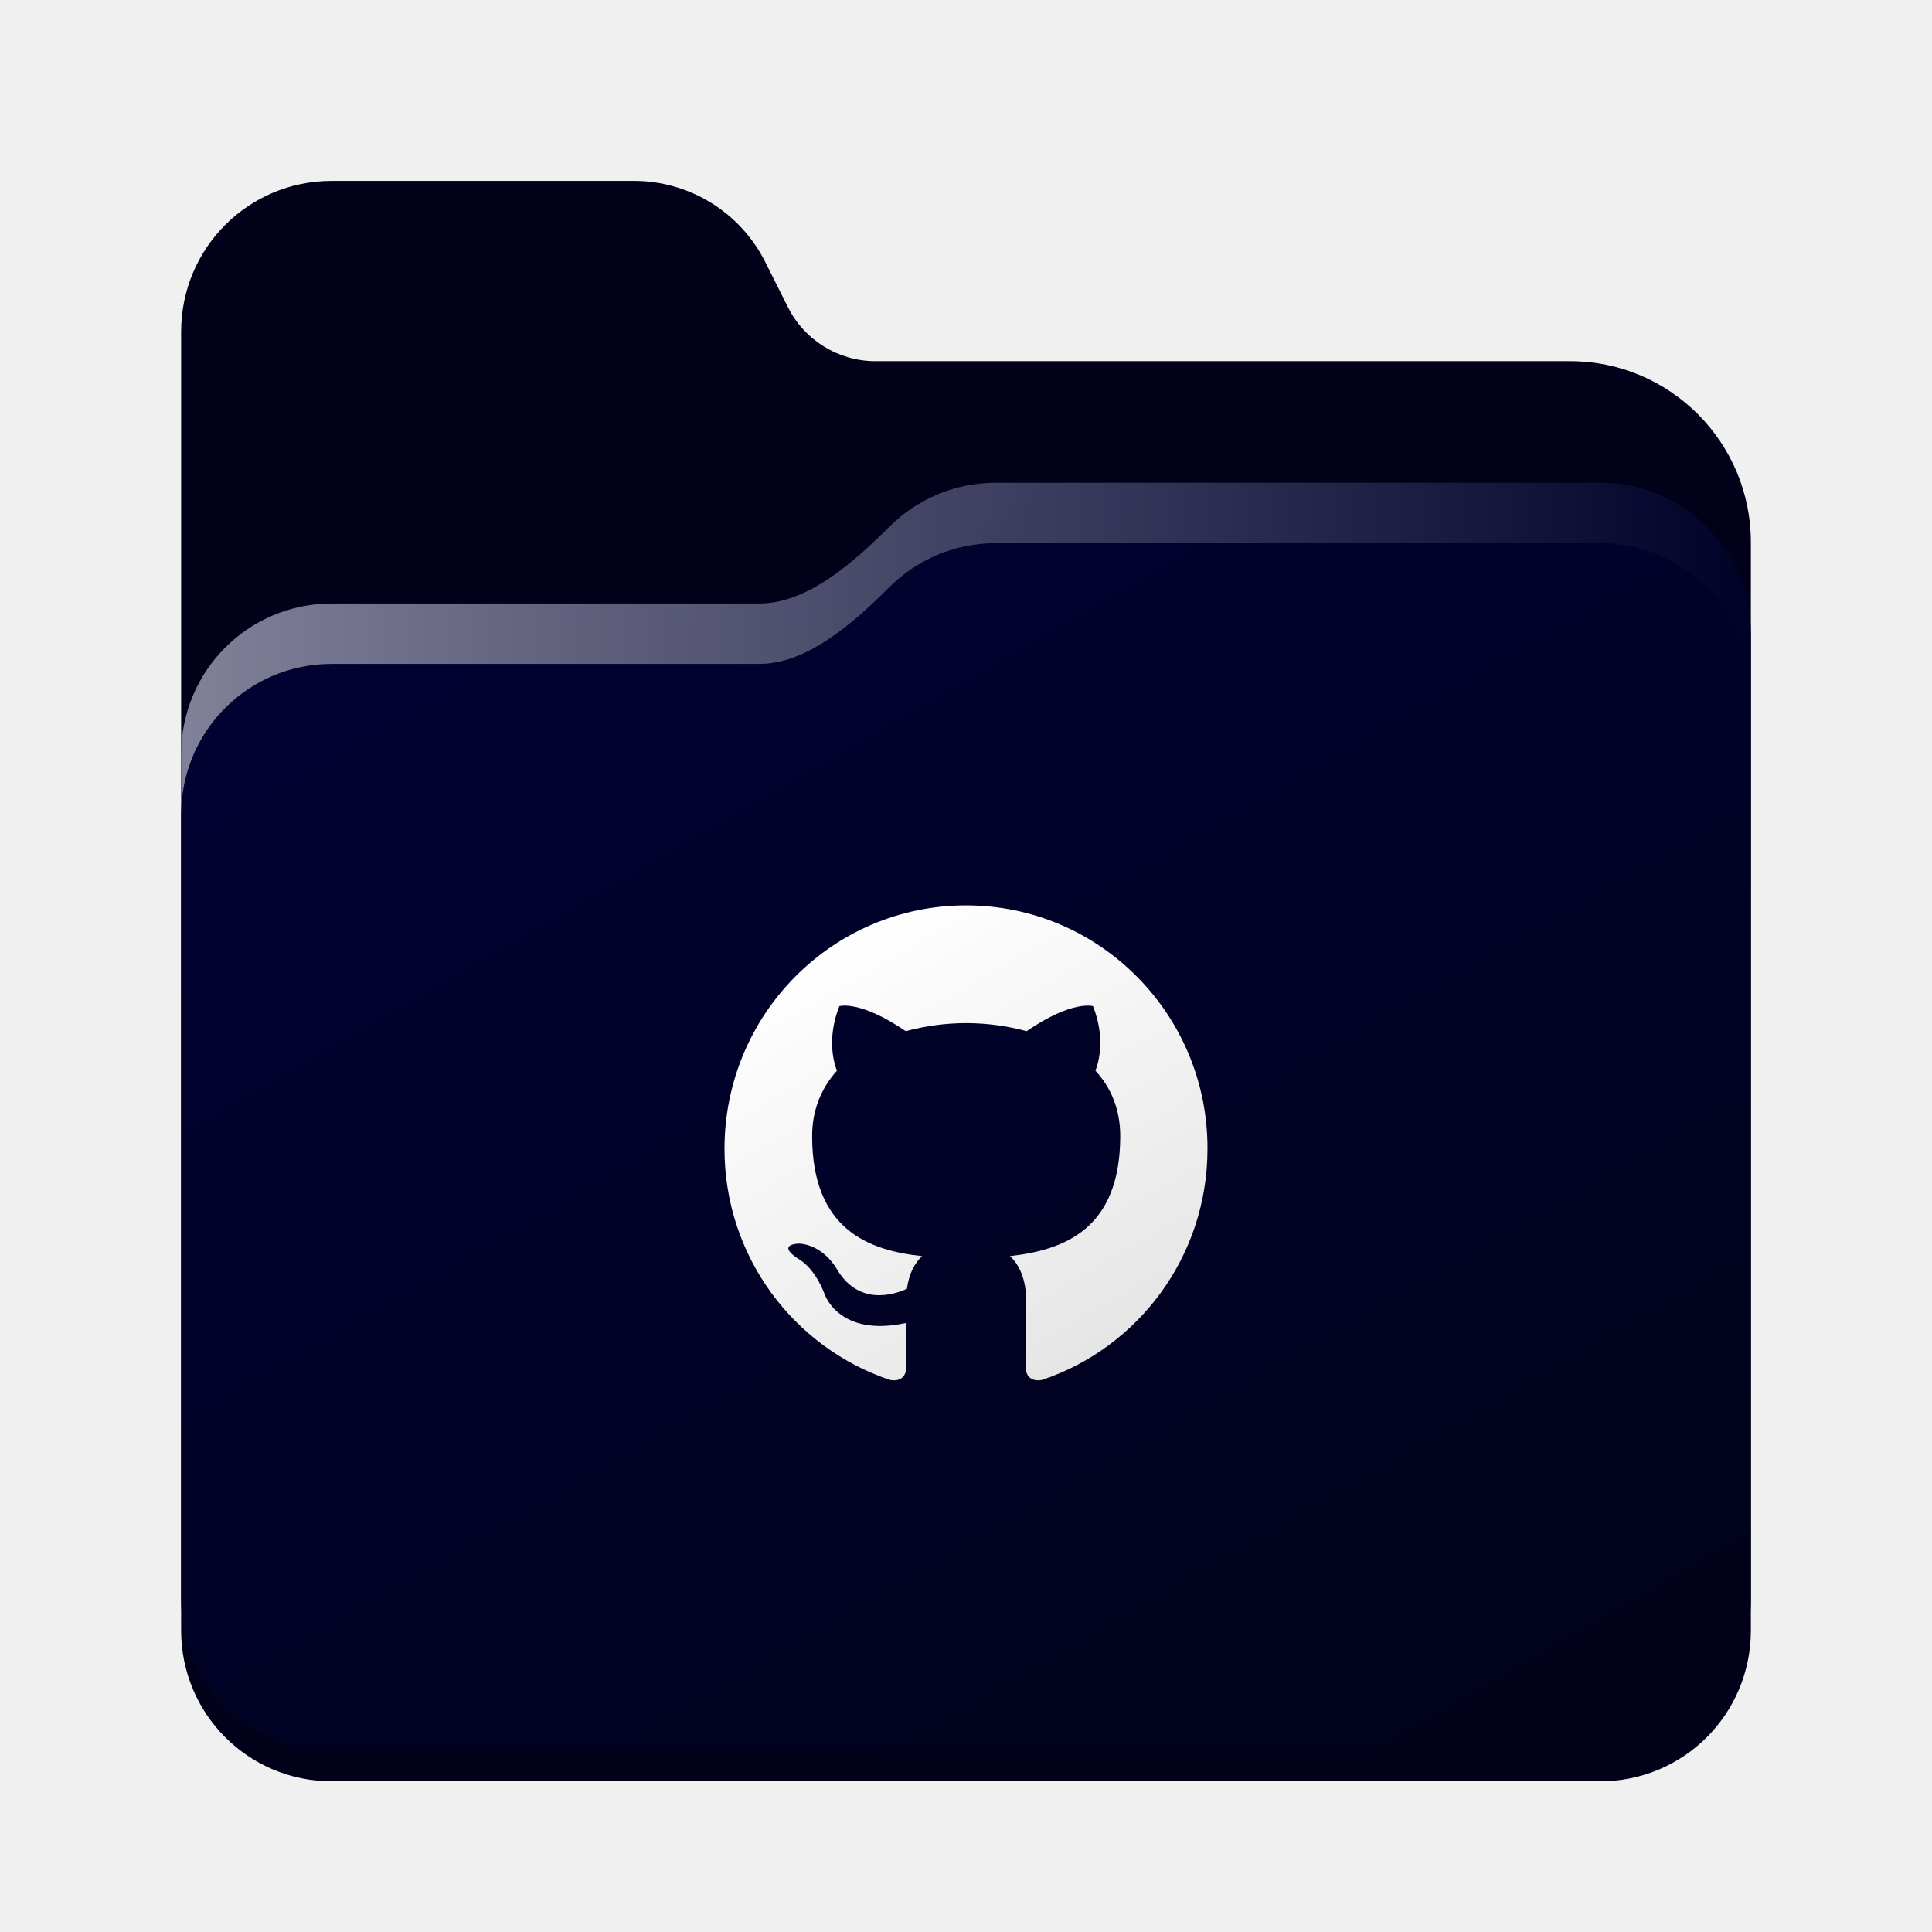
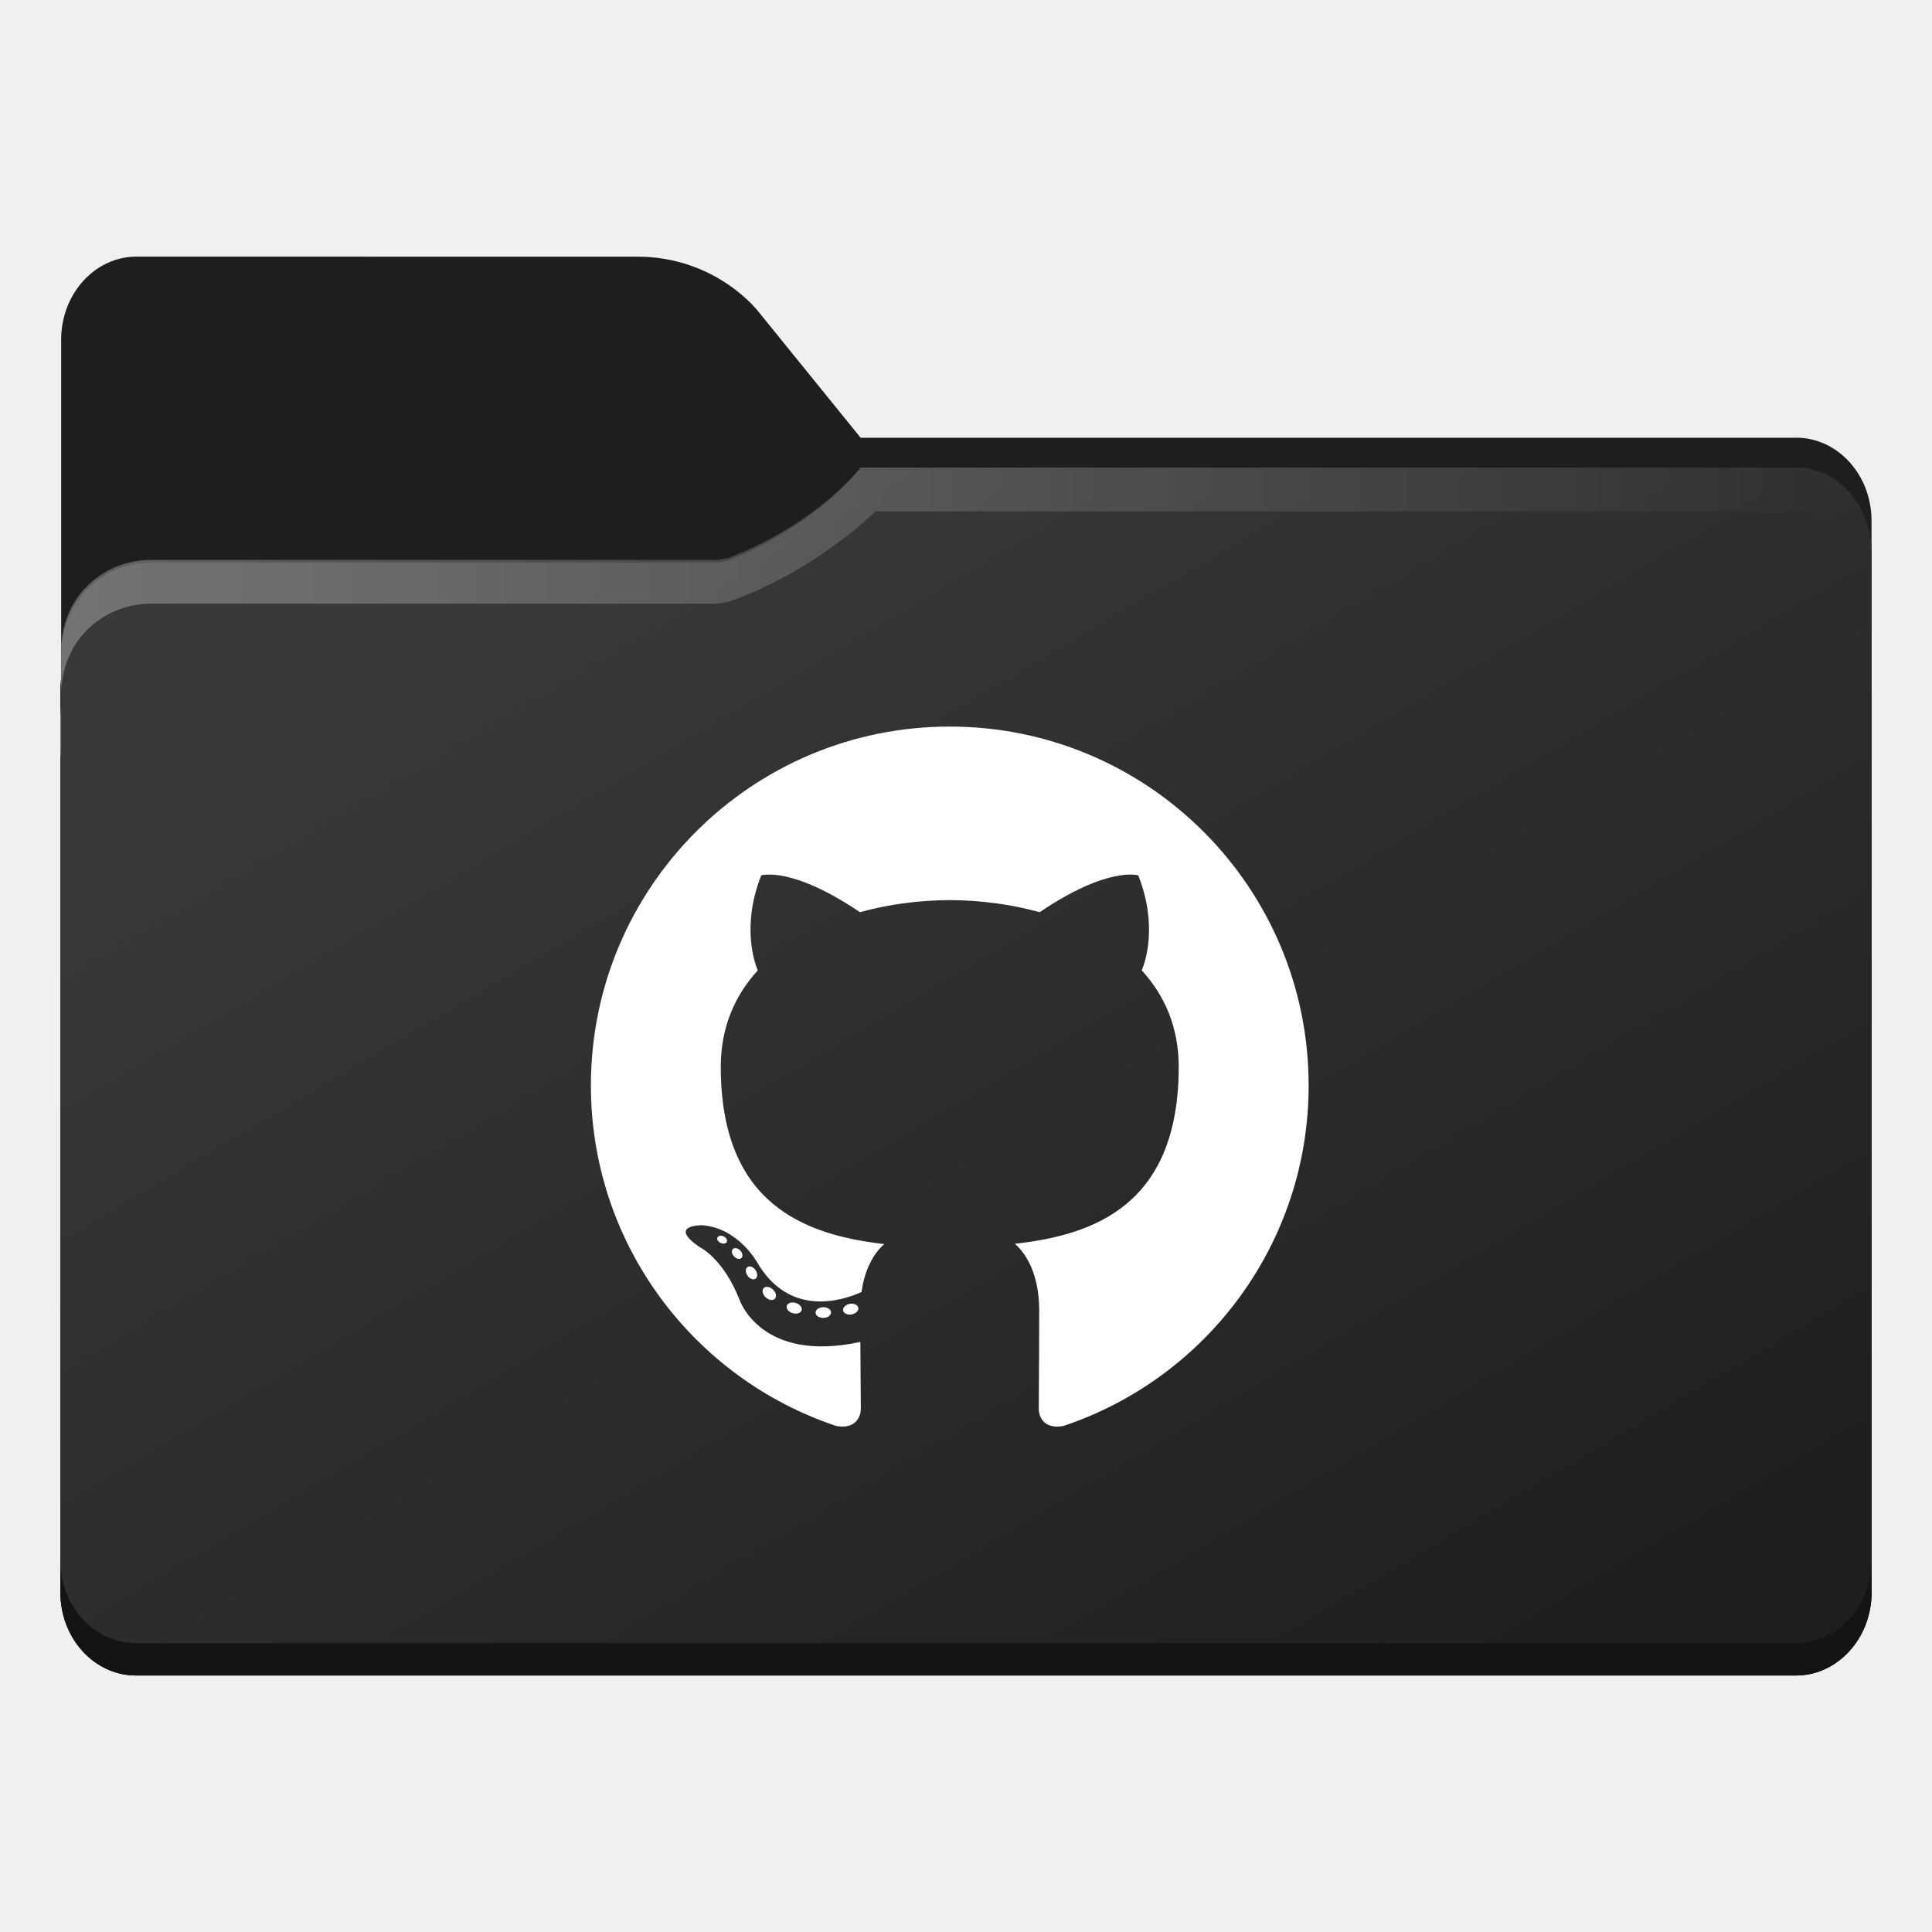
- <svg xmlns="http://www.w3.org/2000/svg" xmlns:xlink="http://www.w3.org/1999/xlink" height="128" viewBox="0 0 128 128" width="128" version="1.1" id="svg5248">
-   <defs id="defs5252">
-     <linearGradient id="linearGradient3">
-       <stop style="stop-color:#ffffff;stop-opacity:1;" offset="0" id="stop3" />
-       <stop style="stop-color:#e6e6e6;stop-opacity:1;" offset="1" id="stop4" />
+ <svg xmlns="http://www.w3.org/2000/svg" width="64" height="64" version="1.1" viewBox="0 0 16.933 16.933" id="svg15">
+   <defs id="defs10">
+     <linearGradient id="linearGradient1911" x1="24.49" x2="25.68" y1="24.19" y2="26.253" gradientTransform="translate(-35.822,-21.385)" gradientUnits="userSpaceOnUse">
+       <stop stop-color="#fcbc19" stop-opacity=".996" offset="0" id="stop1" style="stop-color:#1e1e1e;stop-opacity:1;" />
+       <stop stop-color="#f4b61f" offset="1" id="stop2" style="stop-color:#30164e;stop-opacity:1;" />
    </linearGradient>
-     <linearGradient id="linearGradient1">
-       <stop style="stop-color:#010233;stop-opacity:1;" offset="0" id="stop1" />
-       <stop style="stop-color:#01021a;stop-opacity:1;" offset="1" id="stop2" />
+     <linearGradient id="linearGradient4625" x1=".529" x2="16.404" y1="5.066" y2="5.066" gradientTransform="translate(-17.925)" gradientUnits="userSpaceOnUse">
+       <stop stop-color="#b78815" offset="0" id="stop3" />
+       <stop stop-color="#e2b24b" stop-opacity="0" offset="1" id="stop4" />
    </linearGradient>
-     <linearGradient xlink:href="#linearGradient2023" id="linearGradient2025" x1="2689.252" y1="-1106.803" x2="2918.07" y2="-1106.803" gradientUnits="userSpaceOnUse" gradientTransform="matrix(0.4545101,0,0,0.4555215,-1210.292,616.1566)" />
-     <linearGradient id="linearGradient2023">
-       <stop style="stop-color:#62a0ea;stop-opacity:1;" offset="0" id="stop2019" />
-       <stop style="stop-color:#afd4ff;stop-opacity:1;" offset="0.058" id="stop2795" />
-       <stop style="stop-color:#62a0ea;stop-opacity:1;" offset="0.122" id="stop2797" />
-       <stop style="stop-color:#62a0ea;stop-opacity:1;" offset="0.873" id="stop2793" />
-       <stop style="stop-color:#c0d5ea;stop-opacity:1;" offset="0.956" id="stop2791" />
-       <stop style="stop-color:#62a0ea;stop-opacity:1;" offset="1" id="stop2021" />
+     <linearGradient id="linearGradient1951" x1="104.689" x2="128.501" y1="13.908" y2="55.151" gradientTransform="matrix(0.26458,0,0,0.2717813,-38.033,-0.2506102)" gradientUnits="userSpaceOnUse">
+       <stop stop-color="#fce798" offset="0" id="stop5" style="stop-color:#383838;stop-opacity:1;" />
+       <stop stop-color="#ffc937" offset="1" id="stop6" style="stop-color:#1e1e1e;stop-opacity:1;" />
    </linearGradient>
-     <linearGradient xlink:href="#linearGradient20" id="linearGradient21" x1="12" y1="42.983" x2="116" y2="42.983" gradientUnits="userSpaceOnUse" gradientTransform="translate(4.803e-4,5.14e-4)" />
-     <linearGradient id="linearGradient20">
-       <stop style="stop-color:#ffffff;stop-opacity:0.5;" offset="0" id="stop20" />
-       <stop style="stop-color:#ffffff;stop-opacity:0;" offset="1" id="stop21" />
+     <linearGradient id="linearGradient11110" x1=".529" x2="16.404" y1="5.381" y2="5.381" gradientTransform="translate(-17.925)" gradientUnits="userSpaceOnUse">
+       <stop stop-color="#fff" offset="0" id="stop7" />
+       <stop stop-color="#fff" stop-opacity="0" offset="1" id="stop8" />
    </linearGradient>
-     <linearGradient xlink:href="#linearGradient1" id="linearGradient2" x1="38" y1="28.939" x2="90" y2="119.006" gradientUnits="userSpaceOnUse" />
-     <linearGradient xlink:href="#linearGradient3" id="linearGradient4" x1="56" y1="61.861" x2="72" y2="89.574" gradientUnits="userSpaceOnUse" />
+     <linearGradient id="linearGradient25933" x1="8.466" x2="8.466" y1="5.752" y2="13.481" gradientUnits="userSpaceOnUse">
+       <stop stop-color="#c68d00" offset="0" id="stop9" />
+       <stop stop-color="#a67100" offset="1" id="stop10" />
+     </linearGradient>
+     <mask id="mask0_510_11969" maskUnits="userSpaceOnUse" x="17" y="34" width="224" height="138">
+       <path fill-rule="evenodd" clip-rule="evenodd" d="M 104.425,42.378 C 100.056,37.073 93.544,34 86.671,34 H 29 C 22.373,34 17,39.373 17,46 V 58.137 68.2 160 c 0,6.627 5.373,12 12,12 h 200 c 6.627,0 12,-5.373 12,-12 V 70.137 c 0,-6.627 -5.373,-12 -12,-12 H 117.404 Z" fill="url(#paint0_linear_510_11969)" id="path2" />
+     </mask>
+     <linearGradient id="paint0_linear_510_11969" x1="17" y1="34" x2="197.768" y2="215.142" gradientUnits="userSpaceOnUse">
+       <stop stop-color="#05815D" id="stop9-3" />
+       <stop offset="1" stop-color="#0C575F" id="stop10-6" />
+     </linearGradient>
+     <filter id="filter0_f_510_11969" x="-20" y="25" width="298" height="184" filterUnits="userSpaceOnUse" color-interpolation-filters="sRGB">
+       <feFlood flood-opacity="0" result="BackgroundImageFix" id="feFlood5" />
+       <feBlend mode="normal" in="SourceGraphic" in2="BackgroundImageFix" result="shape" id="feBlend5" />
+       <feGaussianBlur stdDeviation="18.5" result="effect1_foregroundBlur_510_11969" id="feGaussianBlur5" />
+     </filter>
+     <filter id="filter1_ii_510_11969" x="17" y="62" width="224" height="148" filterUnits="userSpaceOnUse" color-interpolation-filters="sRGB">
+       <feFlood flood-opacity="0" result="BackgroundImageFix" id="feFlood6" />
+       <feBlend mode="normal" in="SourceGraphic" in2="BackgroundImageFix" result="shape" id="feBlend6" />
+       <feColorMatrix in="SourceAlpha" type="matrix" values="0 0 0 0 0 0 0 0 0 0 0 0 0 0 0 0 0 0 127 0" result="hardAlpha" id="feColorMatrix6" />
+       <feOffset dy="4" id="feOffset6" />
+       <feComposite in2="hardAlpha" operator="arithmetic" k2="-1" k3="1" id="feComposite6" k1="0" k4="0" />
+       <feColorMatrix type="matrix" values="0 0 0 0 1 0 0 0 0 1 0 0 0 0 1 0 0 0 0.25 0" id="feColorMatrix7" />
+       <feBlend mode="normal" in2="shape" result="effect1_innerShadow_510_11969" id="feBlend7" />
+       <feColorMatrix in="SourceAlpha" type="matrix" values="0 0 0 0 0 0 0 0 0 0 0 0 0 0 0 0 0 0 127 0" result="hardAlpha" id="feColorMatrix8" />
+       <feOffset dy="-4" id="feOffset8" />
+       <feComposite in2="hardAlpha" operator="arithmetic" k2="-1" k3="1" id="feComposite8" k1="0" k4="0" />
+       <feColorMatrix type="matrix" values="0 0 0 0 0 0 0 0 0 0 0 0 0 0 0 0 0 0 0.9 0" id="feColorMatrix9" />
+       <feBlend mode="normal" in2="effect1_innerShadow_510_11969" result="effect2_innerShadow_510_11969" id="feBlend9" />
+     </filter>
+     <linearGradient id="paint1_linear_510_11969" x1="17" y1="62" x2="241" y2="210" gradientUnits="userSpaceOnUse">
+       <stop stop-color="#383838" id="stop11" />
+       <stop offset="1" stop-color="#1E1E1E" id="stop12" />
+     </linearGradient>
  </defs>
-   <linearGradient id="a" gradientUnits="userSpaceOnUse" x1="12" x2="116" y1="64" y2="64">
-     <stop offset="0" stop-color="#3d3846" id="stop5214" />
-     <stop offset="0.05" stop-color="#77767b" id="stop5216" />
-     <stop offset="0.1" stop-color="#5e5c64" id="stop5218" />
-     <stop offset="0.9" stop-color="#504e56" id="stop5220" />
-     <stop offset="0.95" stop-color="#77767b" id="stop5222" />
-     <stop offset="1" stop-color="#3d3846" id="stop5224" />
-   </linearGradient>
-   <linearGradient id="b" gradientUnits="userSpaceOnUse" x1="12" x2="112.041" y1="60" y2="80.988">
-     <stop offset="0" stop-color="#77767b" id="stop5227" />
-     <stop offset="0.384" stop-color="#9a9996" id="stop5229" />
-     <stop offset="0.721" stop-color="#77767b" id="stop5231" />
-     <stop offset="1" stop-color="#68666f" id="stop5233" />
-   </linearGradient>
-   <path id="rect1135" style="fill:#01021a;fill-opacity:1;stroke-width:4;stroke-linecap:round;stop-color:#000000" d="m 21.978,11.984 c -5.528,0 -9.978,4.46 -9.978,10 v 86.033 c 0,5.54 4.451,10 9.978,10 h 84.043 c 5.528,0 9.979,-4.46 9.979,-10 V 35.929 A 11.973,12 0 0 0 104.027,23.929 H 58 A 6.492,6.507 0 0 1 52.201,20.348 L 50.698,17.355 A 9.738,9.76 0 0 0 42,11.984 Z" />
-   <path id="rect1586" style="fill:url(#linearGradient2);fill-opacity:1;stroke-width:4;stroke-linecap:round;stop-color:#000000" d="m 65.979,31.984 c -2.747,0 -5.228,1.101 -7.029,2.889 C 56.676,37.13 53.565,39.984 50.317,39.984 H 21.978 c -5.528,0 -9.978,4.46 -9.978,10 v 55.978 c 0,5.54 4.451,10 9.978,10 h 84.043 c 5.528,0 9.979,-4.46 9.979,-10 V 55.984 49.984 41.984 c 0,-5.54 -4.451,-10 -9.979,-10 z" />
-   <path fill-rule="evenodd" clip-rule="evenodd" d="m 64.013,59.984 c -8.855,0 -16.013,7.211 -16.013,16.132 0,7.131 4.587,13.167 10.949,15.304 0.796,0.161 1.087,-0.347 1.087,-0.774 0,-0.374 -0.026,-1.656 -0.026,-2.992 -4.454,0.962 -5.382,-1.923 -5.382,-1.923 -0.716,-1.87 -1.777,-2.35 -1.777,-2.35 -1.458,-0.988 0.106,-0.988 0.106,-0.988 1.617,0.107 2.466,1.656 2.466,1.656 1.431,2.457 3.738,1.763 4.666,1.335 0.132,-1.042 0.557,-1.763 1.008,-2.163 -3.553,-0.374 -7.291,-1.763 -7.291,-7.959 0,-1.763 0.636,-3.205 1.643,-4.327 -0.159,-0.401 -0.716,-2.057 0.159,-4.274 0,0 1.352,-0.427 4.401,1.656 a 15.396,15.396 0 0 1 4.003,-0.534 c 1.352,0 2.73,0.187 4.003,0.534 3.049,-2.083 4.401,-1.656 4.401,-1.656 0.875,2.217 0.318,3.873 0.159,4.274 1.034,1.122 1.644,2.564 1.644,4.327 0,6.197 -3.738,7.559 -7.317,7.959 0.583,0.507 1.087,1.469 1.087,2.991 0,2.163 -0.026,3.9 -0.026,4.434 0,0.427 0.292,0.935 1.087,0.775 6.363,-2.137 10.949,-8.173 10.949,-15.304 0.026,-8.921 -7.158,-16.132 -15.987,-16.132 z" fill="#ffffff" id="path1-6" style="fill:url(#linearGradient4);fill-opacity:1;stroke-width:0.328" />
-   <path id="path19-9" style="display:inline;fill:url(#linearGradient21);fill-opacity:1;stroke-width:4;stroke-linecap:round;enable-background:new;stop-color:#000000" d="m 65.979,31.985 c -2.747,0 -5.228,1.101 -7.029,2.889 -2.274,2.257 -5.385,5.111 -8.633,5.111 h -28.338 c -5.528,0 -9.979,4.46 -9.979,10 v 3.998 c 8.61e-4,-5.539 4.451,-9.998 9.979,-9.998 h 28.338 c 3.248,0 6.359,-2.854 8.633,-5.111 1.801,-1.788 4.283,-2.889 7.029,-2.889 h 40.043 c 5.528,0 9.979,4.46 9.979,10 v -4 c 0,-5.54 -4.451,-10 -9.979,-10 z" />
+   <path d="m-16.728 2.249c-0.365 0-0.661 0.326-0.661 0.728v2.964c-0.003 0.026-0.007 0.052-0.007 0.079v7.937c0 0.402 0.296 0.728 0.661 0.728h14.552c0.365 0 0.661-0.326 0.661-0.728v-9.393c0-0.402-0.296-0.728-0.661-0.728v5.16e-4h-8.199l-0.899-1.109s-0.366-0.478-1.058-0.478h-1.323z" color="#000000" color-rendering="auto" dominant-baseline="auto" fill="url(#linearGradient1911)" image-rendering="auto" shape-rendering="auto" solid-color="#000000" stop-color="#000000" style="font-feature-settings:normal;font-variant-alternates:normal;font-variant-caps:normal;font-variant-east-asian:normal;font-variant-ligatures:normal;font-variant-numeric:normal;font-variant-position:normal;font-variation-settings:normal;inline-size:0;isolation:auto;mix-blend-mode:normal;shape-margin:0;shape-padding:0;text-decoration-color:#000000;text-decoration-line:none;text-decoration-style:solid;text-indent:0;text-orientation:mixed;text-transform:none;white-space:normal;fill:#1e1e1e;fill-opacity:1" id="path10" transform="translate(17.925,4e-5)" />
+   <path d="m -10.383,4.098 c 0,0 -0.359,0.492 -1.157,0.814 -0.033,0.006 -0.065,0.012 -0.101,0.018 h -4.961 c -0.22,0 -0.418,0.091 -0.562,0.238 -0.139,0.143 -0.22,0.342 -0.225,0.561 v 0.531 c -0.003,0.027 -0.007,0.053 -0.007,0.081 v 7.597 c 0,0.206 0.074,0.393 0.193,0.528 0.12,0.135 0.286,0.219 0.468,0.219 h 14.552 c 0.183,0 0.348,-0.084 0.468,-0.219 0.12,-0.135 0.194,-0.322 0.194,-0.528 V 4.845 c 0,-0.206 -0.074,-0.393 -0.194,-0.529 C -1.834,4.181 -1.999,4.098 -2.181,4.098 h -7.482 z" fill="url(#linearGradient1951)" id="path13" style="fill:url(#linearGradient1951);stroke-width:1.014" transform="translate(17.925,4e-5)" />
+   <path d="m 0.529,13.674 v 0.282 c 0,0.201 0.074,0.383 0.193,0.514 0.12,0.132 0.286,0.213 0.468,0.213 h 14.552 c 0.183,0 0.348,-0.082 0.468,-0.213 0.12,-0.132 0.194,-0.313 0.194,-0.514 v -0.282 c 0,0.201 -0.074,0.383 -0.194,0.514 -0.12,0.132 -0.285,0.213 -0.468,0.213 h -14.552 c -0.183,0 -0.348,-0.082 -0.468,-0.213 -0.12,-0.132 -0.193,-0.313 -0.193,-0.514 z" fill="#e4a729" fill-opacity=".996" stroke-width="0.265" id="path28" style="fill:#141414;fill-opacity:1" />
+   <path d="m-10.383 4.098s-0.359 0.479-1.157 0.792c-0.033 0.006-0.065 0.012-0.101 0.017h-4.961c-0.22 0-0.418 0.089-0.562 0.232-0.139 0.139-0.22 0.333-0.225 0.546v0.384c0.005-0.212 0.086-0.406 0.225-0.546 0.143-0.143 0.342-0.232 0.562-0.232h4.961c0.036-0.005 0.068-0.011 0.101-0.017 0.759-0.263 1.288-0.792 1.288-0.792h8.071c0.182 3.704e-4 0.347 0.081 0.467 0.212 0.12 0.132 0.194 0.314 0.194 0.515v-0.384c0-0.201-0.074-0.383-0.194-0.515-0.119-0.131-0.284-0.212-0.467-0.212h-7.482zm-7.006 2.104c-0.003 0.026-0.007 0.052-0.007 0.079v0.384c0-0.027 0.004-0.053 0.007-0.079z" fill="url(#linearGradient11110)" opacity=".3" id="path14" transform="translate(17.925,4e-5)" />
+   <path fill-rule="evenodd" clip-rule="evenodd" d="M 82.886,136.631 C 82.886,111.982 102.871,92 127.517,92 c 24.648,0 44.63,19.982 44.63,44.631 0,19.713 -12.771,36.437 -30.495,42.345 -2.263,0.438 -3.066,-0.954 -3.066,-2.141 0,-0.488 0.006,-1.342 0.013,-2.484 0.016,-2.302 0.039,-5.773 0.039,-9.764 0,-4.164 -1.427,-6.88 -3.027,-8.265 9.938,-1.105 20.379,-4.88 20.379,-22.022 0,-4.873 -1.732,-8.854 -4.594,-11.979 0.464,-1.125 1.992,-5.664 -0.437,-11.812 0,0 -3.743,-1.199 -12.261,4.575 -3.567,-0.989 -7.388,-1.485 -11.181,-1.502 -3.793,0.017 -7.611,0.513 -11.171,1.502 -8.529,-5.774 -12.277,-4.575 -12.277,-4.575 -2.423,6.148 -0.896,10.687 -0.432,11.812 -2.855,3.125 -4.599,7.106 -4.599,11.979 0,17.102 10.421,20.929 20.334,22.057 -1.276,1.114 -2.433,3.084 -2.833,5.968 -2.547,1.141 -9.007,3.113 -12.988,-3.709 0,0 -2.36,-4.286 -6.842,-4.6 0,0 -4.355,-0.057 -0.305,2.713 0,0 2.925,1.372 4.956,6.53 0,0 2.62,7.966 15.036,5.266 0.011,2.025 0.028,3.986 0.041,5.527 v 0.003 0.002 c 0.011,1.295 0.02,2.292 0.02,2.778 0,1.178 -0.819,2.56 -3.05,2.147 C 95.674,173.08 82.886,156.35 82.886,136.631 Z m 16.139,19.586 c 0.318,0.152 0.667,0.086 0.765,-0.136 0.112,-0.223 -0.072,-0.528 -0.397,-0.674 -0.323,-0.152 -0.672,-0.088 -0.769,0.139 -0.105,0.223 0.077,0.525 0.401,0.671 z m 2.573,1.88 c -0.213,0.197 -0.629,0.106 -0.912,-0.206 -0.292,-0.311 -0.346,-0.728 -0.13,-0.928 0.219,-0.196 0.623,-0.104 0.915,0.206 0.292,0.315 0.349,0.728 0.127,0.928 z m 0.762,2.185 c 0.277,0.397 0.724,0.575 0.997,0.385 0.28,-0.194 0.28,-0.67 0.007,-1.074 -0.28,-0.393 -0.721,-0.565 -0.998,-0.374 -0.279,0.19 -0.279,0.666 -0.006,1.063 z m 3.408,2.869 c -0.244,0.269 -0.765,0.197 -1.147,-0.171 -0.39,-0.36 -0.499,-0.871 -0.253,-1.14 0.247,-0.271 0.771,-0.195 1.156,0.17 0.387,0.359 0.505,0.874 0.244,1.141 z m 2.211,1.802 c 0.505,0.148 1.007,-0.011 1.115,-0.36 0.105,-0.356 -0.226,-0.762 -0.73,-0.915 -0.509,-0.159 -1.013,0.007 -1.118,0.359 -0.102,0.353 0.228,0.763 0.733,0.916 z m 4.768,-0.093 c 0.012,0.368 -0.417,0.673 -0.947,0.68 -0.534,0.012 -0.965,-0.286 -0.971,-0.648 0,-0.372 0.419,-0.674 0.952,-0.683 0.531,-0.01 0.966,0.285 0.966,0.651 z m 2.566,0.248 c 0.527,-0.099 0.896,-0.467 0.833,-0.827 -0.068,-0.365 -0.54,-0.58 -1.068,-0.489 -0.517,0.096 -0.892,0.464 -0.828,0.832 0.066,0.357 0.545,0.578 1.063,0.484 z" fill="#ffffff" id="path5" style="display:inline" transform="matrix(0.07047533,0,0,0.07047533,-0.662531,-0.1157406)" />
</svg>
